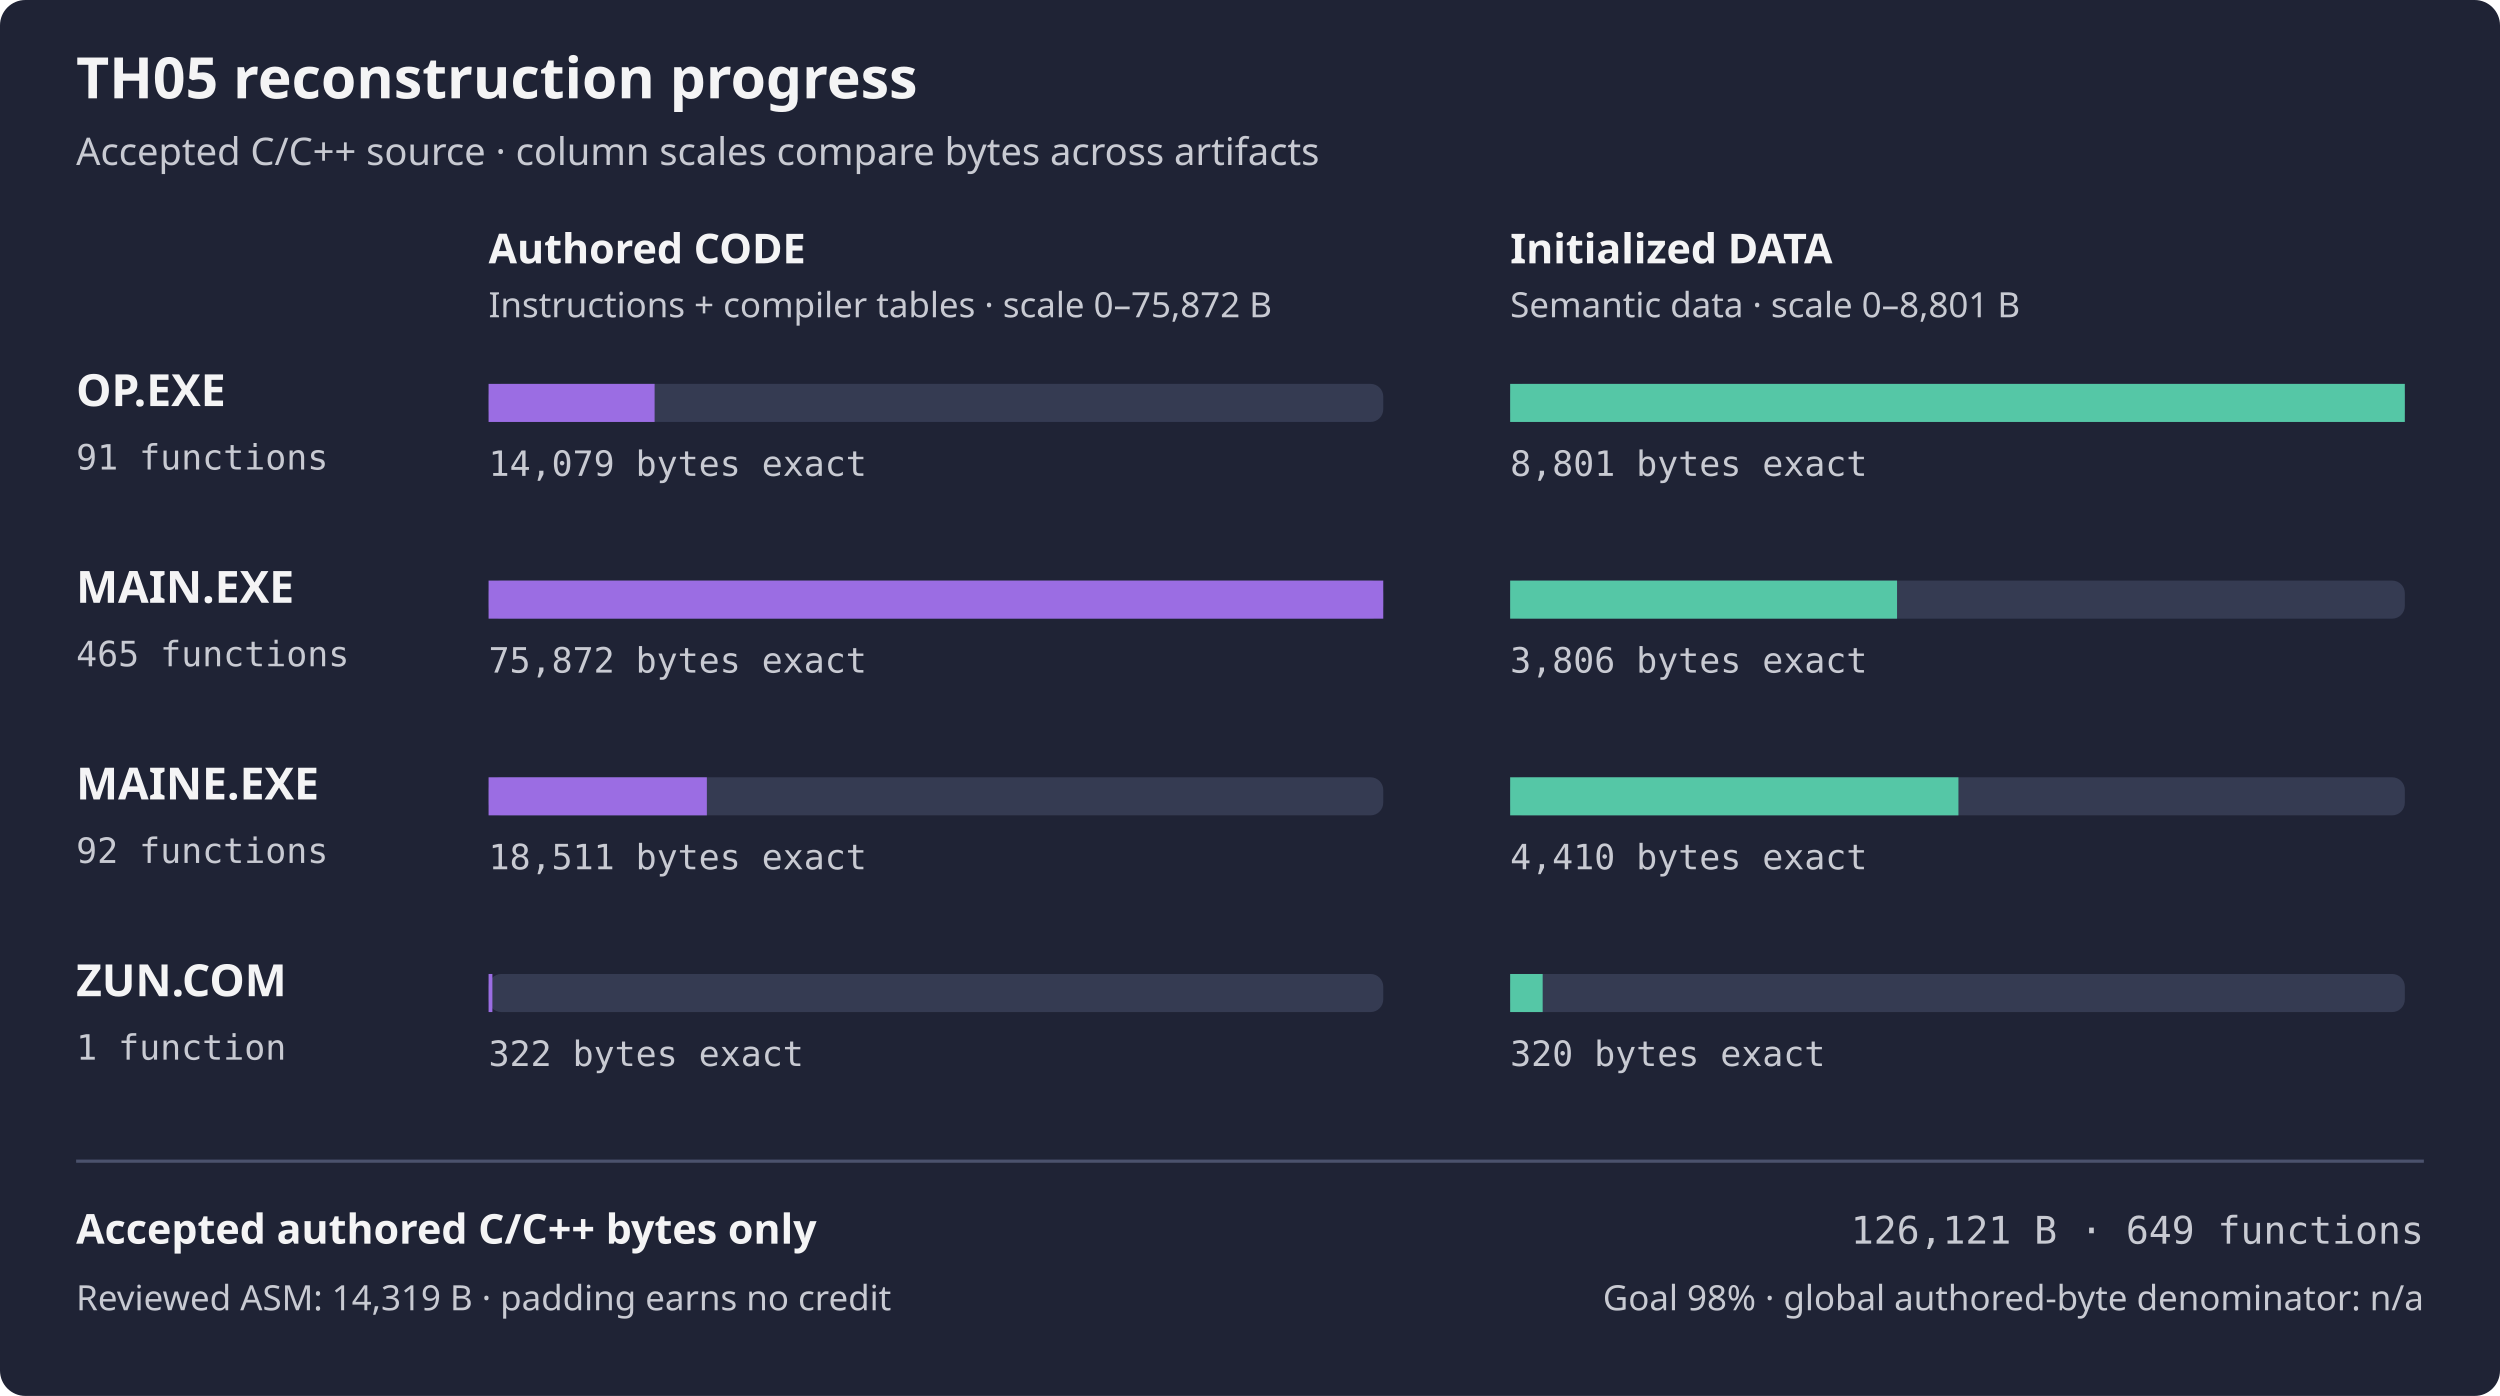
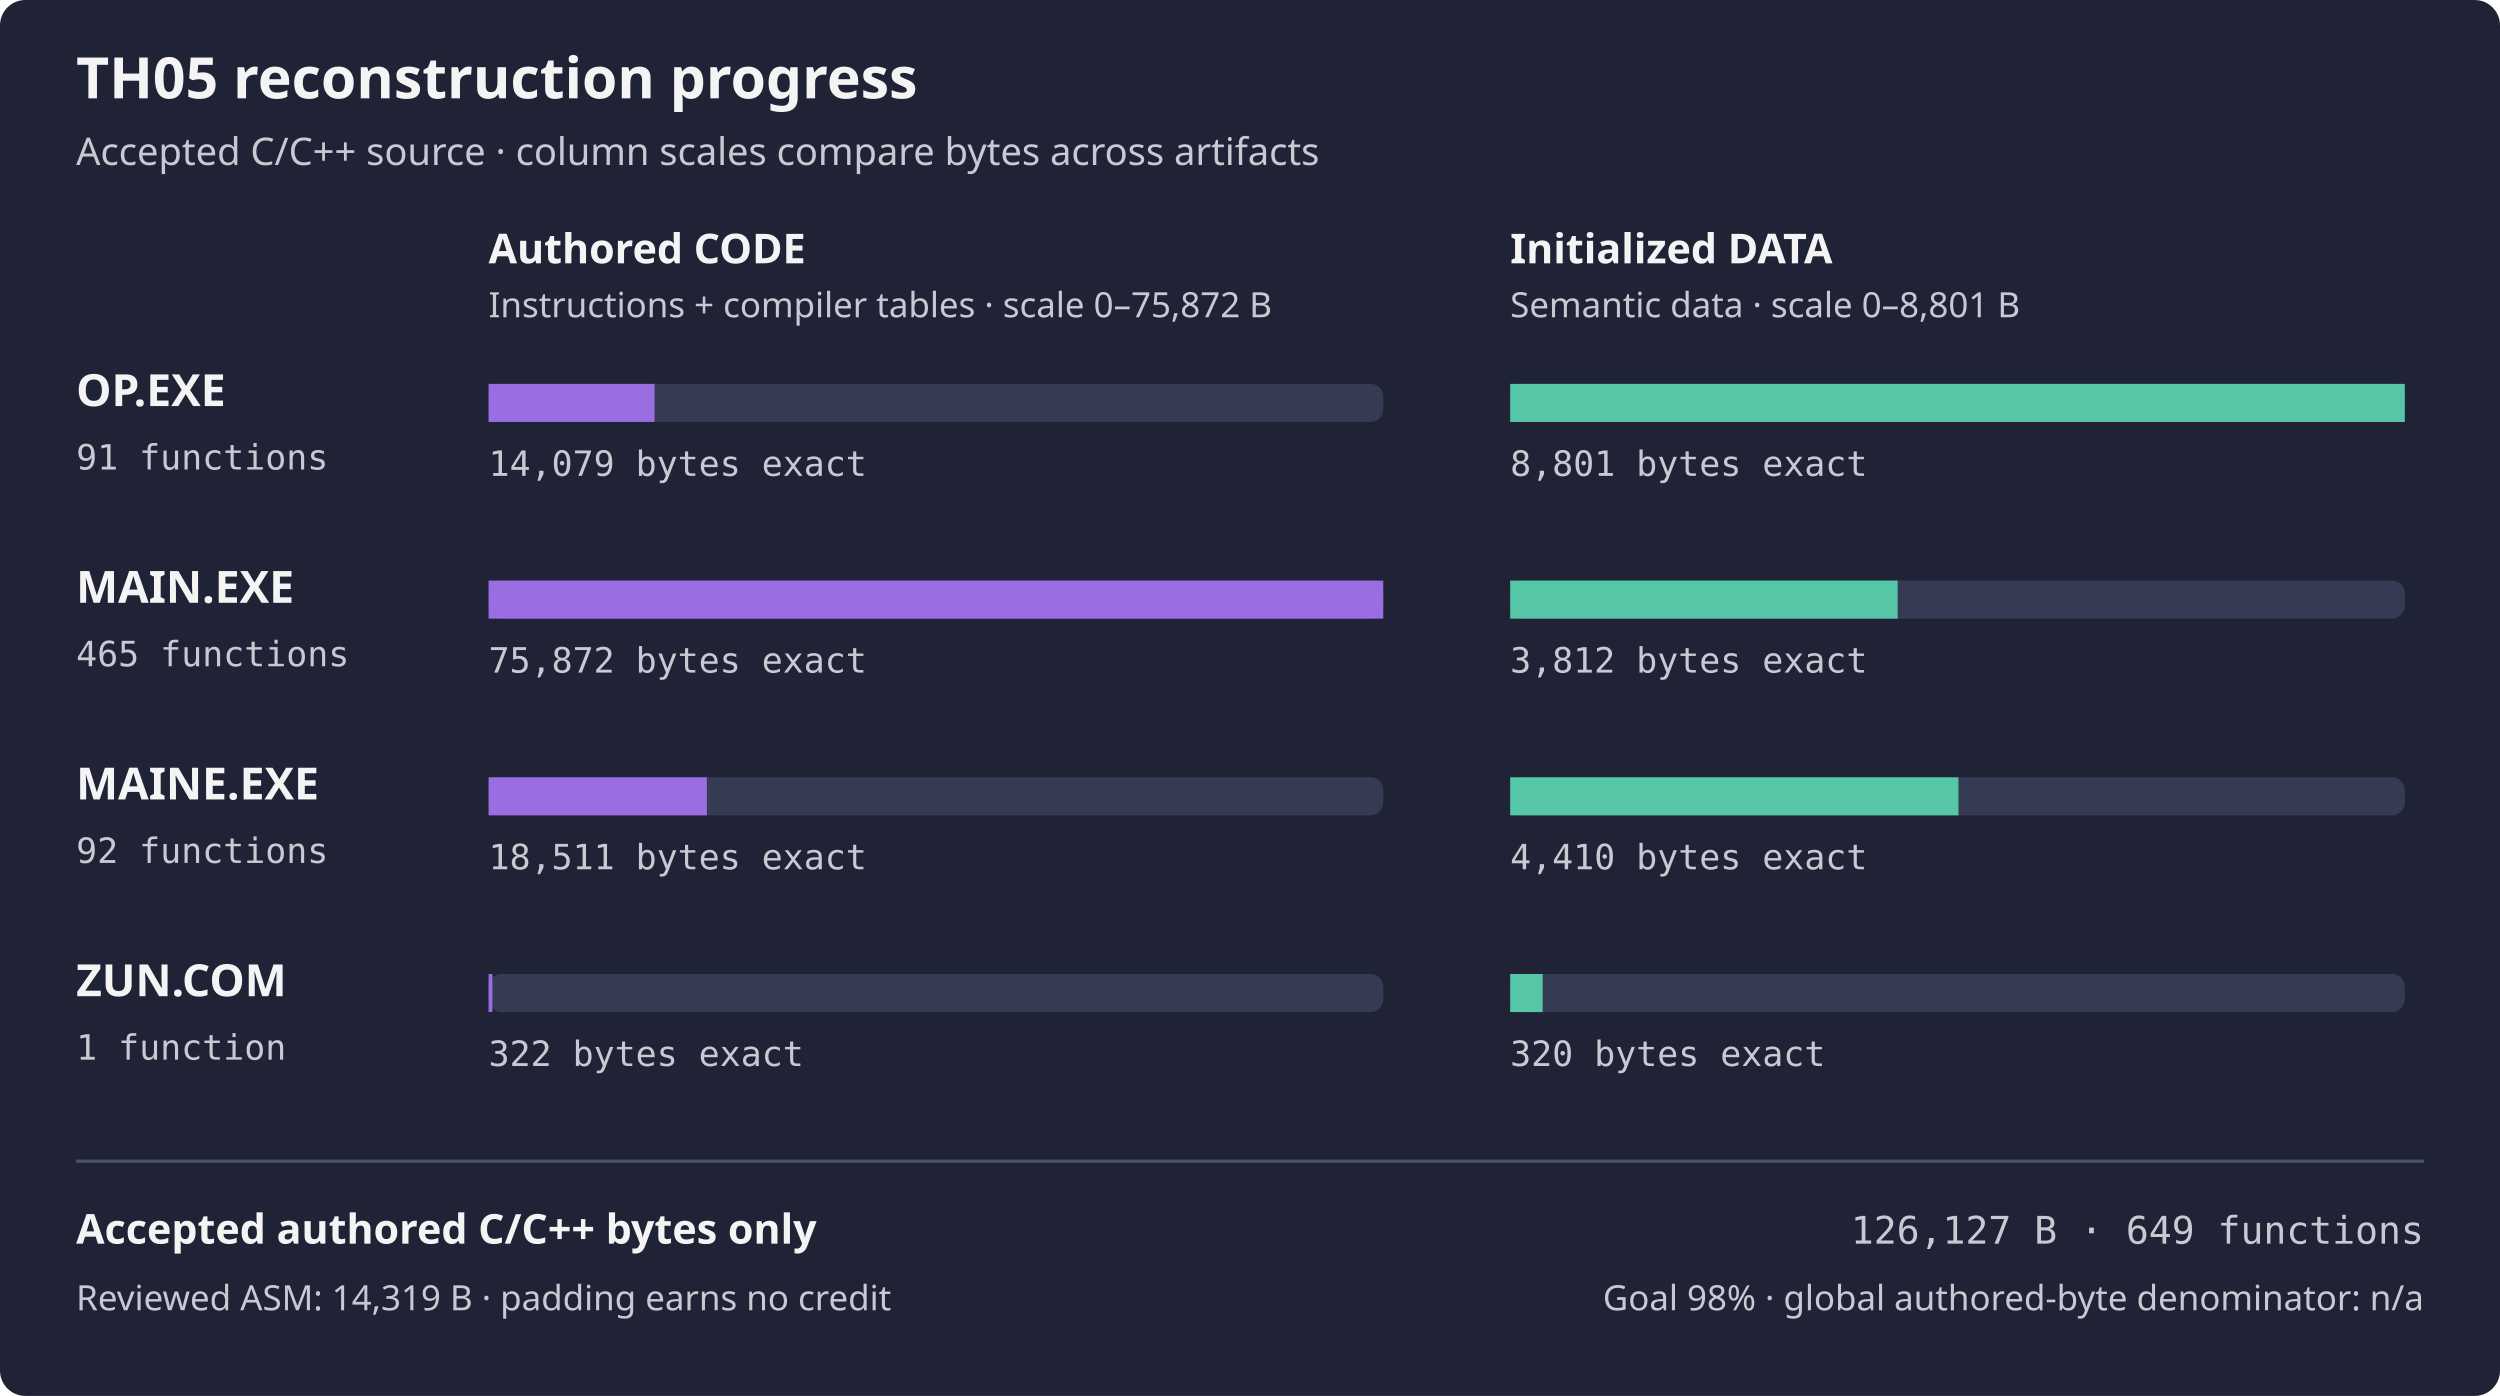
<svg xmlns="http://www.w3.org/2000/svg" width="788" height="440" viewBox="0 0 788 440" role="img" aria-labelledby="title desc">
  <rect width="788" height="440" rx="8" fill="#1f2335" />
  <text x="24" y="31" fill="#f4f4f5" font-family="sans-serif" font-size="18" font-weight="600">TH05 reconstruction progress</text>
  <text x="24" y="52" fill="#c8cad2" font-family="sans-serif" font-size="12">Accepted C/C++ source · column scales compare bytes across artifacts</text>
  <text x="154" y="83" fill="#f4f4f5" font-family="sans-serif" font-size="13" font-weight="600">Authored CODE</text>
  <text x="476" y="83" fill="#f4f4f5" font-family="sans-serif" font-size="13" font-weight="600">Initialized DATA</text>
  <text x="154" y="100" fill="#c8cad2" font-family="sans-serif" font-size="11">Instructions + compiler tables · scale 0–75,872 B</text>
  <text x="476" y="100" fill="#c8cad2" font-family="sans-serif" font-size="11">Semantic data · scale 0–8,801 B</text>
  <text x="24" y="128" fill="#f4f4f5" font-family="sans-serif" font-size="14" font-weight="600">OP.EXE</text>
  <text x="24" y="148" fill="#c8cad2" font-family="monospace" font-size="11">91 functions</text>
  <rect x="154" y="121" width="282" height="12" rx="4" fill="#353b52" />
  <rect x="154" y="121" width="52.33" height="12" fill="#9b6de3" />
  <rect x="476" y="121" width="282" height="12" rx="4" fill="#353b52" />
  <rect x="476" y="121" width="282.00" height="12" fill="#55c7a6" />
  <text x="154" y="150" fill="#c8cad2" font-family="monospace" font-size="11">14,079 bytes exact</text>
  <text x="476" y="150" fill="#c8cad2" font-family="monospace" font-size="11">8,801 bytes exact</text>
  <text x="24" y="190" fill="#f4f4f5" font-family="sans-serif" font-size="14" font-weight="600">MAIN.EXE</text>
  <text x="24" y="210" fill="#c8cad2" font-family="monospace" font-size="11">465 functions</text>
  <rect x="154" y="183" width="282" height="12" rx="4" fill="#353b52" />
  <rect x="154" y="183" width="282.00" height="12" fill="#9b6de3" />
  <rect x="476" y="183" width="282" height="12" rx="4" fill="#353b52" />
-   <rect x="476" y="183" width="121.95" height="12" fill="#55c7a6" />
+   <rect x="476" y="183" width="122.14" height="12" fill="#55c7a6" />
  <text x="154" y="212" fill="#c8cad2" font-family="monospace" font-size="11">75,872 bytes exact</text>
-   <text x="476" y="212" fill="#c8cad2" font-family="monospace" font-size="11">3,806 bytes exact</text>
+   <text x="476" y="212" fill="#c8cad2" font-family="monospace" font-size="11">3,812 bytes exact</text>
  <text x="24" y="252" fill="#f4f4f5" font-family="sans-serif" font-size="14" font-weight="600">MAINE.EXE</text>
  <text x="24" y="272" fill="#c8cad2" font-family="monospace" font-size="11">92 functions</text>
  <rect x="154" y="245" width="282" height="12" rx="4" fill="#353b52" />
  <rect x="154" y="245" width="68.80" height="12" fill="#9b6de3" />
  <rect x="476" y="245" width="282" height="12" rx="4" fill="#353b52" />
  <rect x="476" y="245" width="141.30" height="12" fill="#55c7a6" />
  <text x="154" y="274" fill="#c8cad2" font-family="monospace" font-size="11">18,511 bytes exact</text>
  <text x="476" y="274" fill="#c8cad2" font-family="monospace" font-size="11">4,410 bytes exact</text>
  <text x="24" y="314" fill="#f4f4f5" font-family="sans-serif" font-size="14" font-weight="600">ZUN.COM</text>
  <text x="24" y="334" fill="#c8cad2" font-family="monospace" font-size="11">1 function</text>
  <rect x="154" y="307" width="282" height="12" rx="4" fill="#353b52" />
  <rect x="154" y="307" width="1.20" height="12" fill="#9b6de3" />
  <rect x="476" y="307" width="282" height="12" rx="4" fill="#353b52" />
  <rect x="476" y="307" width="10.25" height="12" fill="#55c7a6" />
  <text x="154" y="336" fill="#c8cad2" font-family="monospace" font-size="11">322 bytes exact</text>
  <text x="476" y="336" fill="#c8cad2" font-family="monospace" font-size="11">320 bytes exact</text>
  <path d="M24 366 H764" stroke="#4b526d" />
  <text x="24" y="392" fill="#f4f4f5" font-family="sans-serif" font-size="13" font-weight="600">Accepted authored C/C++ bytes only</text>
-   <text x="764" y="392" fill="#c8cad2" font-family="monospace" text-anchor="end" font-size="12">126,121 B · 649 functions</text>
+   <text x="764" y="392" fill="#c8cad2" font-family="monospace" text-anchor="end" font-size="12">126,127 B · 649 functions</text>
  <text x="24" y="413" fill="#c8cad2" font-family="sans-serif" font-size="11">Reviewed ASM: 14,319 B · padding earns no credit</text>
  <text x="764" y="413" fill="#c8cad2" font-family="sans-serif" text-anchor="end" font-size="11">Goal 98% · global authored-byte denominator: n/a</text>
</svg>
